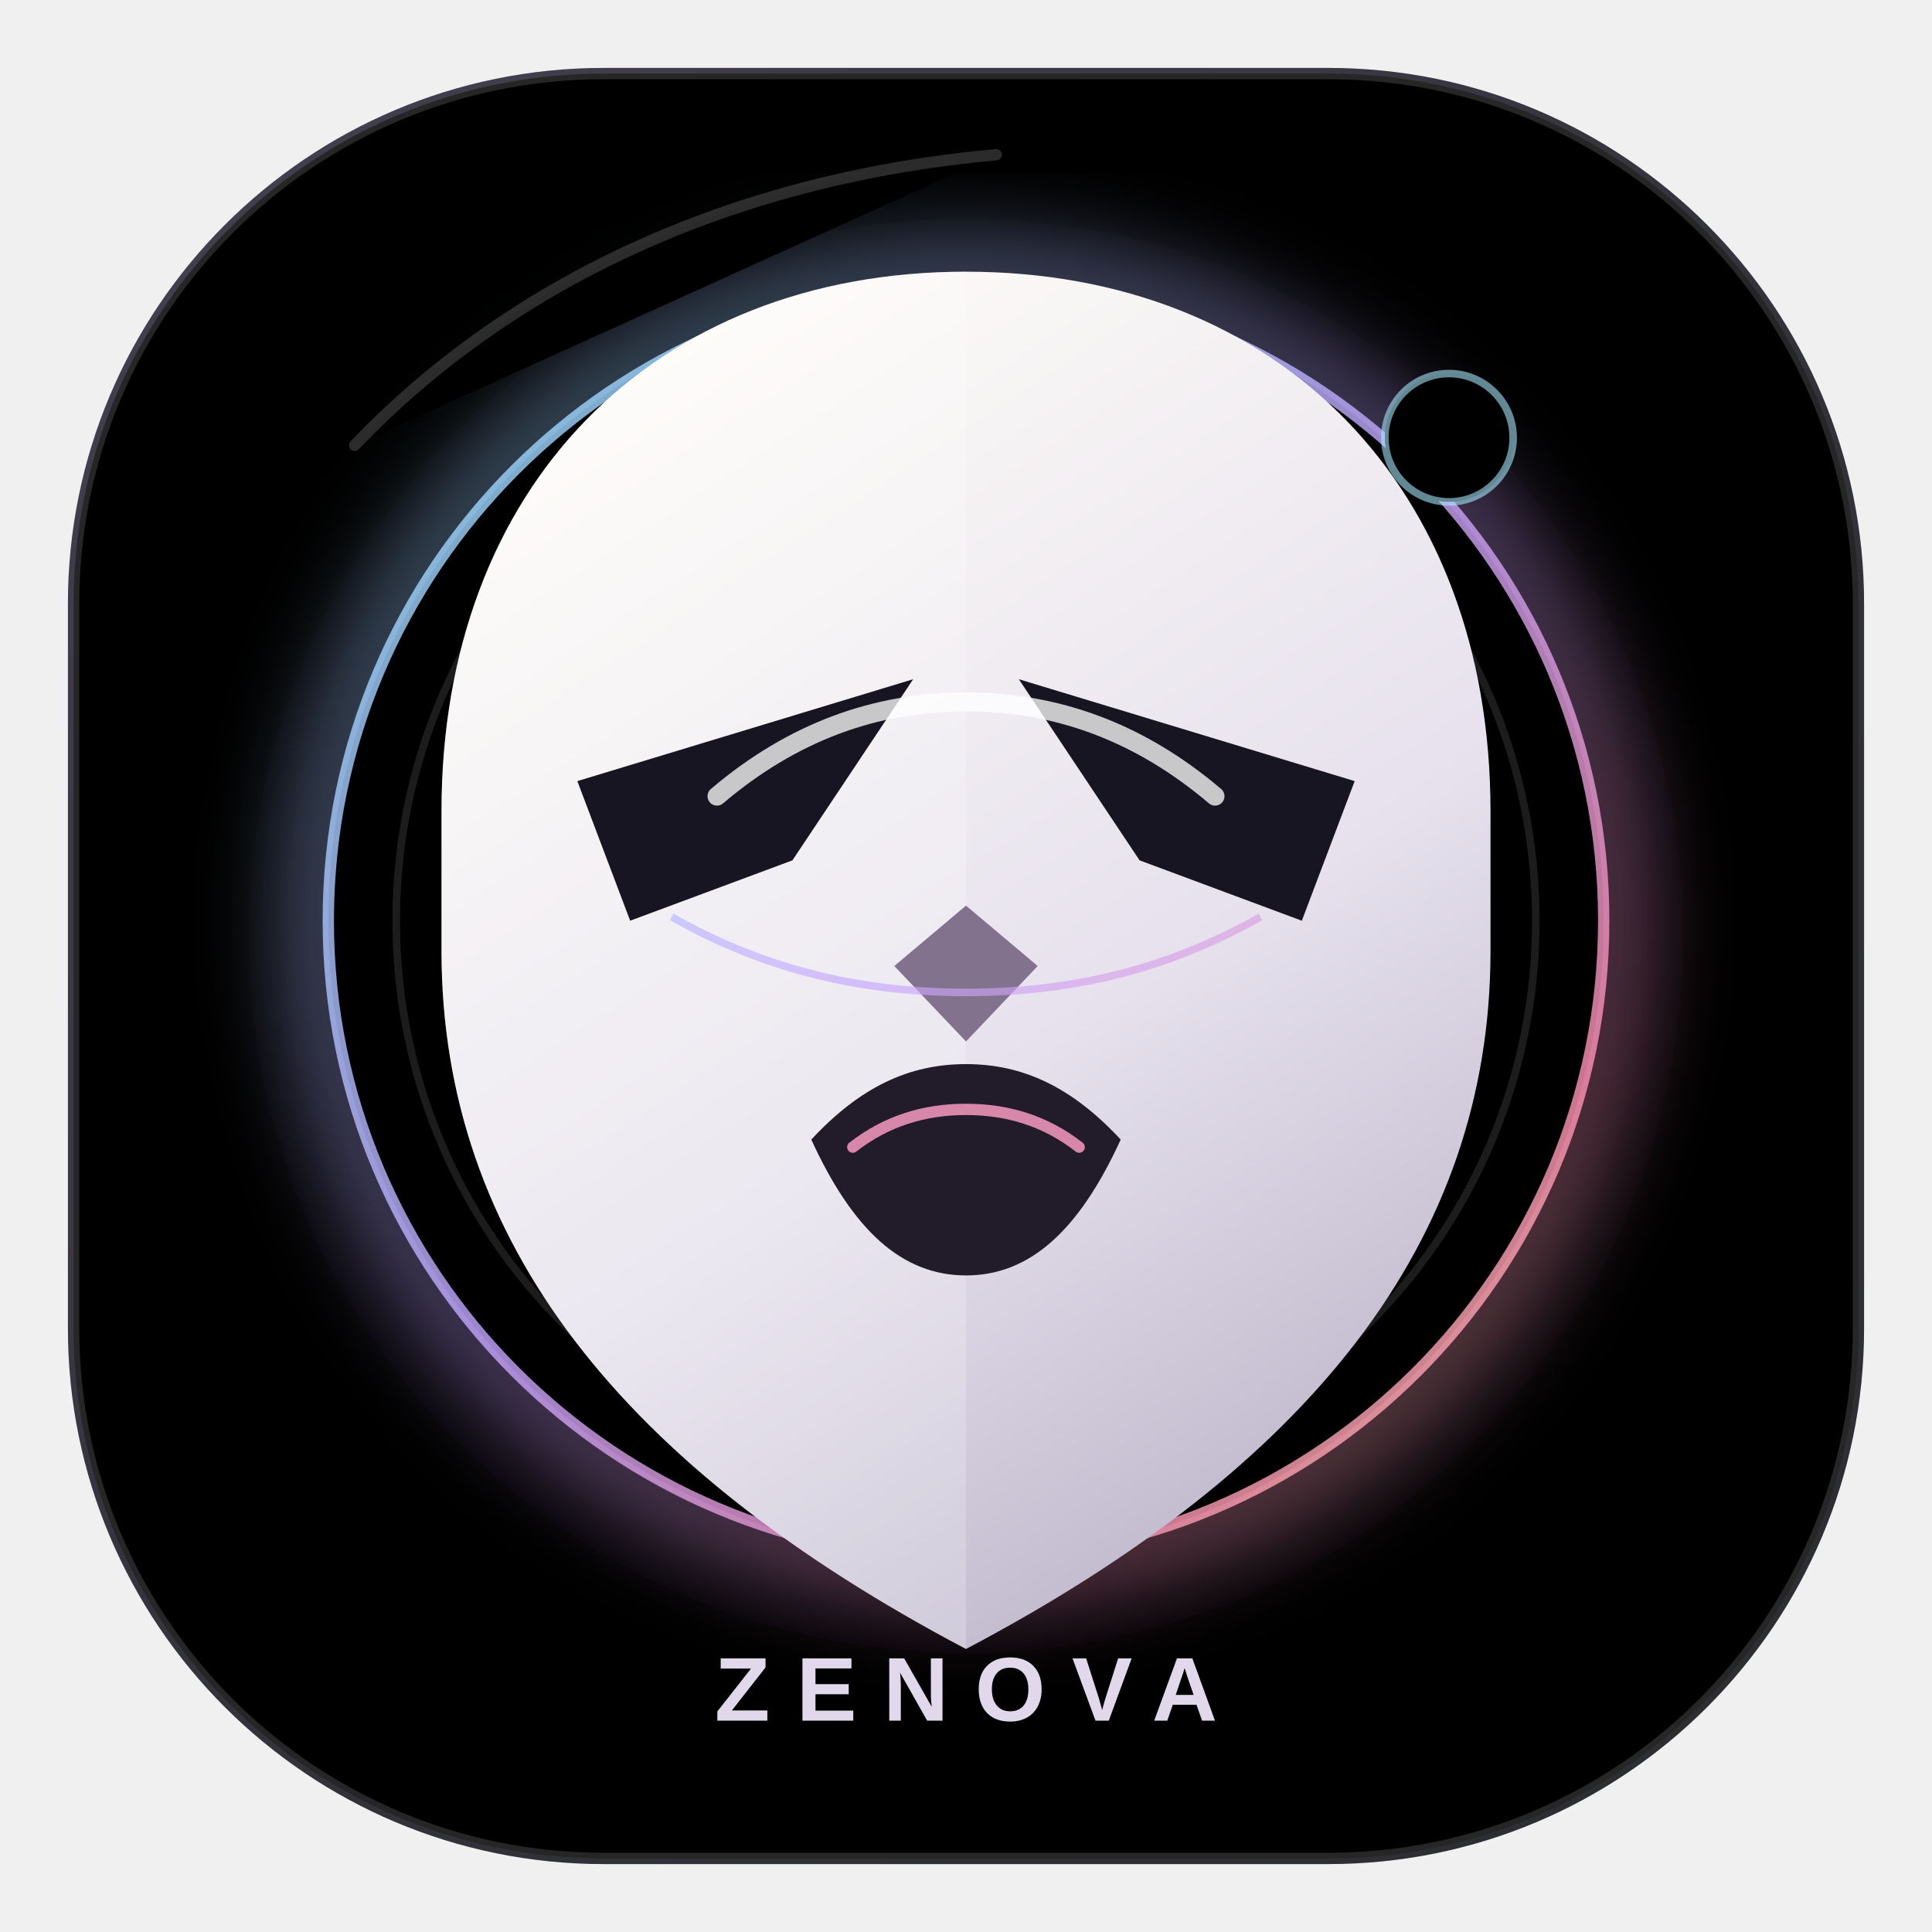
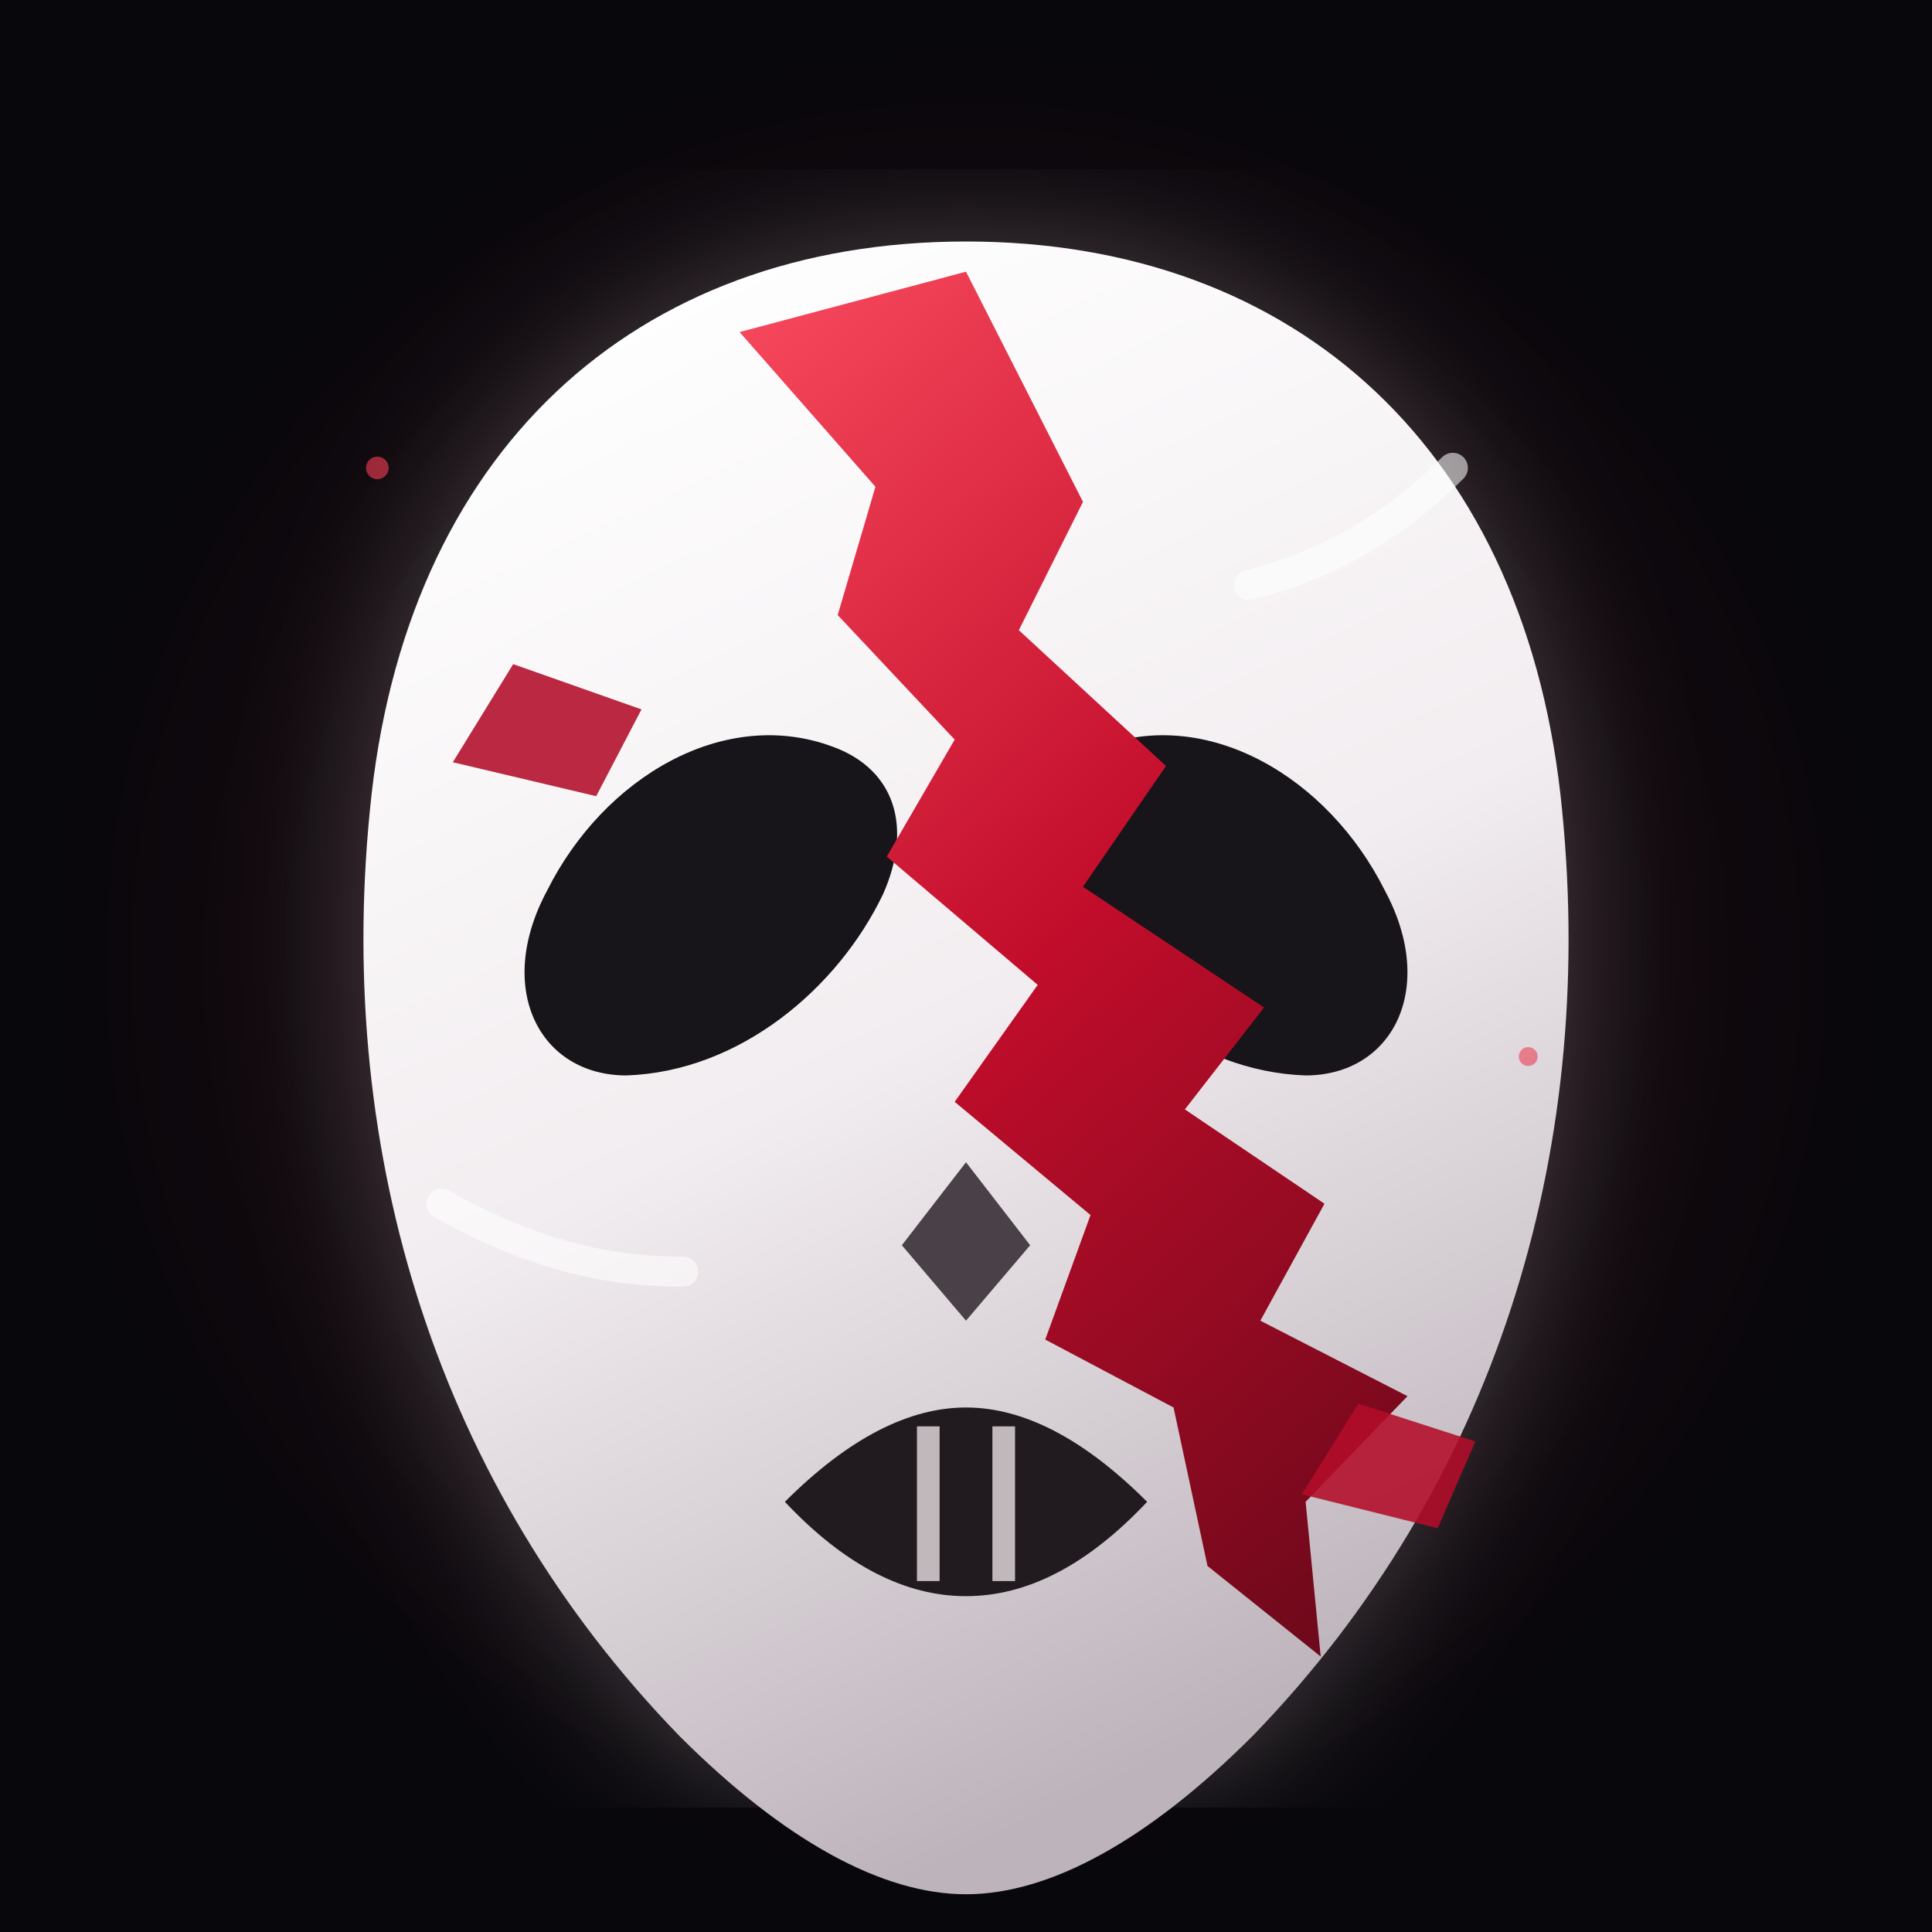
<svg xmlns="http://www.w3.org/2000/svg" viewBox="0 0 512 512">
  <defs>
-     <linearGradient id="icon-bg" x1="52" y1="40" x2="462" y2="478" gradientUnits="userSpaceOnUse">
-       <stop stop-color="#211d30" />
-       <stop offset=".52" stop-color="#100f19" />
-       <stop offset="1" stop-color="#07080d" />
+     <linearGradient id="porcelain" x1="178" y1="66" x2="355" y2="445" gradientUnits="userSpaceOnUse">
+       <stop stop-color="#fff" />
+       <stop offset=".52" stop-color="#f2edf0" />
+       <stop offset="1" stop-color="#bdb4bb" />
    </linearGradient>
-     <linearGradient id="icon-rim" x1="92" y1="72" x2="427" y2="428" gradientUnits="userSpaceOnUse">
-       <stop stop-color="#8eeaff" />
-       <stop offset=".48" stop-color="#c5a5ff" />
-       <stop offset=".78" stop-color="#ff91b6" />
-       <stop offset="1" stop-color="#ffe4a8" />
+     <linearGradient id="paint" x1="119" y1="113" x2="396" y2="421" gradientUnits="userSpaceOnUse">
+       <stop stop-color="#ff5264" />
+       <stop offset=".5" stop-color="#c20d2b" />
+       <stop offset="1" stop-color="#650819" />
    </linearGradient>
-     <linearGradient id="icon-mask" x1="152" y1="90" x2="365" y2="415" gradientUnits="userSpaceOnUse">
-       <stop stop-color="#fffdf8" />
-       <stop offset=".58" stop-color="#e6e1ed" />
-       <stop offset="1" stop-color="#b9b2c7" />
-     </linearGradient>
-     <radialGradient id="icon-aura" cx="0" cy="0" r="1" gradientTransform="matrix(0 203 -203 0 256 248)" gradientUnits="userSpaceOnUse">
-       <stop stop-color="#a86cff" stop-opacity=".29" />
-       <stop offset="1" stop-color="#a86cff" stop-opacity="0" />
+     <radialGradient id="aura" cx="0" cy="0" r="1" gradientTransform="matrix(0 242 -242 0 256 255)" gradientUnits="userSpaceOnUse">
+       <stop stop-color="#9d1838" stop-opacity=".24" />
+       <stop offset="1" stop-color="#9d1838" stop-opacity="0" />
    </radialGradient>
-     <filter id="icon-glow" x="48" y="46" width="416" height="420" color-interpolation-filters="sRGB" filterUnits="userSpaceOnUse">
-       <feGaussianBlur stdDeviation="13" />
+     <filter id="glow" x="55" y="45" width="402" height="434" color-interpolation-filters="sRGB" filterUnits="userSpaceOnUse">
+       <feGaussianBlur stdDeviation="18" />
    </filter>
  </defs>
-   <rect x="18" y="18" width="476" height="476" rx="142" fill="url(#icon-bg)" />
-   <rect x="19.5" y="19.5" width="473" height="473" rx="140.5" stroke="#fff" stroke-opacity=".15" stroke-width="3" />
-   <circle cx="256" cy="248" r="190" fill="url(#icon-aura)" />
-   <circle cx="256" cy="244" r="169" stroke="url(#icon-rim)" stroke-opacity=".74" stroke-width="12" filter="url(#icon-glow)" />
-   <circle cx="256" cy="244" r="169" stroke="url(#icon-rim)" stroke-opacity=".8" stroke-width="3" />
-   <circle cx="256" cy="244" r="151" stroke="#fff" stroke-opacity=".11" stroke-width="2" />
-   <path d="M256 72c-83 0-139 57-139 143v37c0 77 48 137 139 185 91-48 139-108 139-185v-37c0-86-56-143-139-143Z" fill="url(#icon-mask)" />
-   <path d="M256 72c-83 0-139 57-139 143v37c0 77 48 137 139 185V72Z" fill="#fff" fill-opacity=".2" />
-   <path d="m153 207 89-27-32 48-43 16-14-37Zm206 0-89-27 32 48 43 16 14-37Z" fill="#171521" />
-   <path d="M190 211c20-17 42-25 66-25s46 8 66 25" fill="none" stroke="#fff" stroke-opacity=".76" stroke-width="5" stroke-linecap="round" />
-   <path d="m237 256 19-16 19 16-19 20-19-20Z" fill="#83728e" />
-   <path d="M215 302c13-14 26-20 41-20s28 6 41 20c-11 24-24 36-41 36s-30-12-41-36Z" fill="#211b2a" />
-   <path d="M226 304c9-7 19-10 30-10s21 3 30 10" fill="none" stroke="#ff9fc4" stroke-opacity=".82" stroke-width="3" stroke-linecap="round" />
-   <path d="M178 243c23 13 48 20 78 20s55-7 78-20" fill="none" stroke="url(#icon-rim)" stroke-opacity=".65" stroke-width="2" />
-   <circle cx="384" cy="116" r="7" fill="#fff4dd" />
-   <circle cx="384" cy="116" r="17" stroke="#a9eaff" stroke-opacity=".58" stroke-width="2" />
-   <path d="M94 118c43-45 103-71 170-77" stroke="#fff" stroke-opacity=".17" stroke-linecap="round" stroke-width="3" />
-   <text x="256" y="456" fill="#F4ECFF" fill-opacity=".92" font-family="Arial, Helvetica, sans-serif" font-size="24" font-weight="700" letter-spacing="7" text-anchor="middle">ZENOVA</text>
+   <path fill="#08070b" d="M0 0h512v512H0z" />
+   <circle cx="256" cy="256" r="244" fill="url(#aura)" />
+   <path d="M256 64c-88 0-149 56-158 151-9 91 18 179 82 245 28 28 54 42 76 42s48-14 76-42c64-66 91-154 82-245-9-95-70-151-158-151Z" fill="#fff" opacity=".23" filter="url(#glow)" />
+   <path d="M256 64c-88 0-149 56-158 151-9 91 18 179 82 245 28 28 54 42 76 42s48-14 76-42c64-66 91-154 82-245-9-95-70-151-158-151Z" fill="url(#porcelain)" />
+   <path d="M145 236c15-30 47-49 76-38 16 6 21 21 13 39-12 25-38 47-68 48-23 0-35-23-21-49Zm222 0c-15-30-47-49-76-38-16 6-21 21-13 39 12 25 38 47 68 48 23 0 35-23 21-49Z" fill="#17141a" />
+   <path d="m239 330 17-22 17 22-17 20-17-20Z" fill="#4a4148" />
+   <path d="M256 72 287 133l-17 34 39 36-22 32 48 32-21 27 37 25-17 31 39 20-27 28 4 41-30-24-9-42-34-18 12-33-36-30 22-31-40-34 18-31-31-33 10-34-36-41Z" fill="url(#paint)" />
+   <path d="m136 176 34 12-12 23-38-9 16-26Zm224 196 31 10-10 23-36-9 15-24Z" fill="#b30d29" opacity=".88" />
+   <path d="M117 319c23 13 43 18 64 18m150-182c20-5 38-15 54-31" fill="none" stroke="#fff" stroke-opacity=".56" stroke-linecap="round" stroke-width="8" />
+   <path d="M208 398c17-17 33-25 48-25s31 8 48 25c-16 17-32 25-48 25s-32-8-48-25Z" fill="#211b20" />
+   <path d="M246 378v41m20-41v41" stroke="#e8dfe3" stroke-opacity=".8" stroke-width="6" />
+   <circle cx="100" cy="124" r="3" fill="#d8344b" opacity=".7" />
+   <circle cx="405" cy="280" r="2.5" fill="#e84b5f" opacity=".65" />
</svg>
